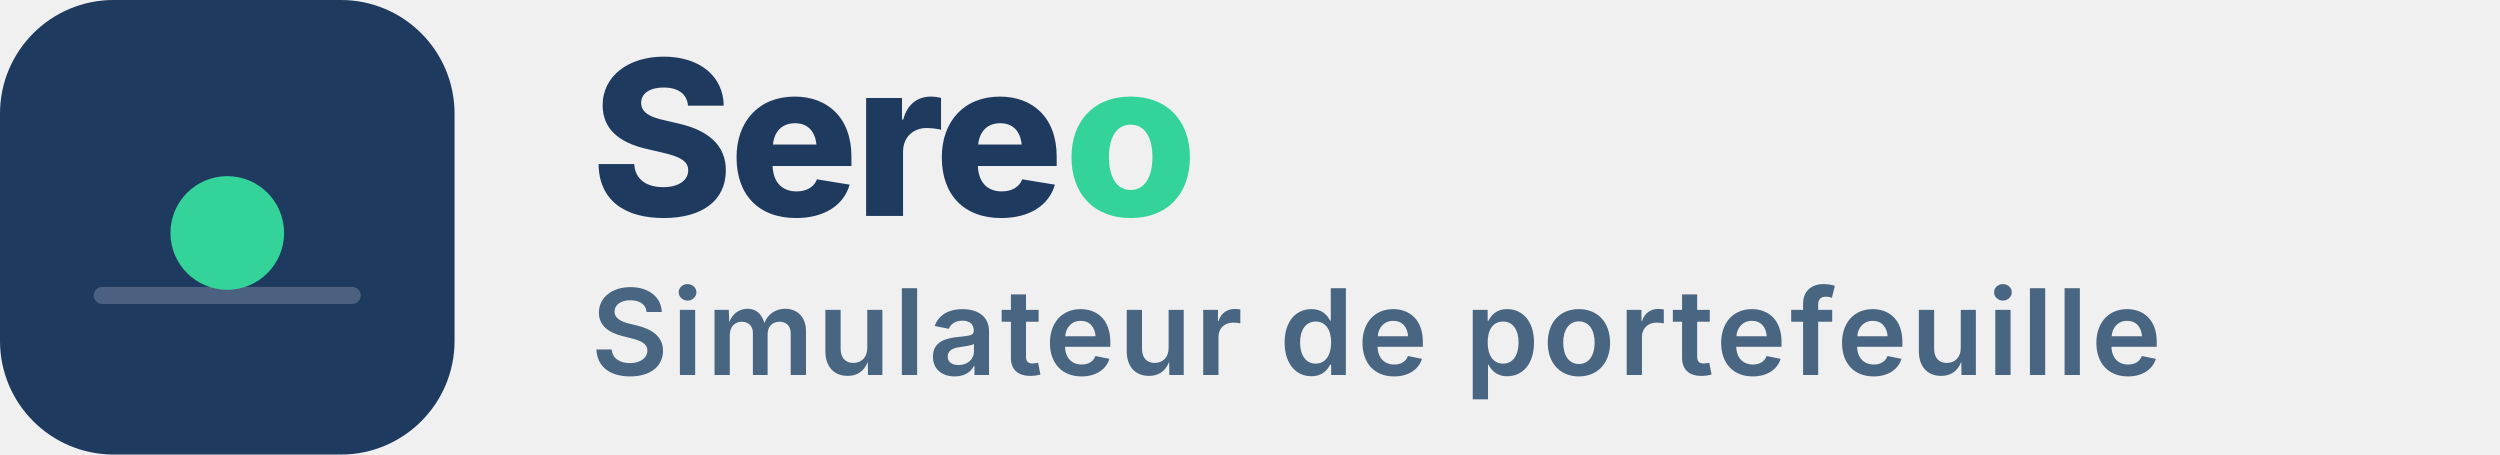
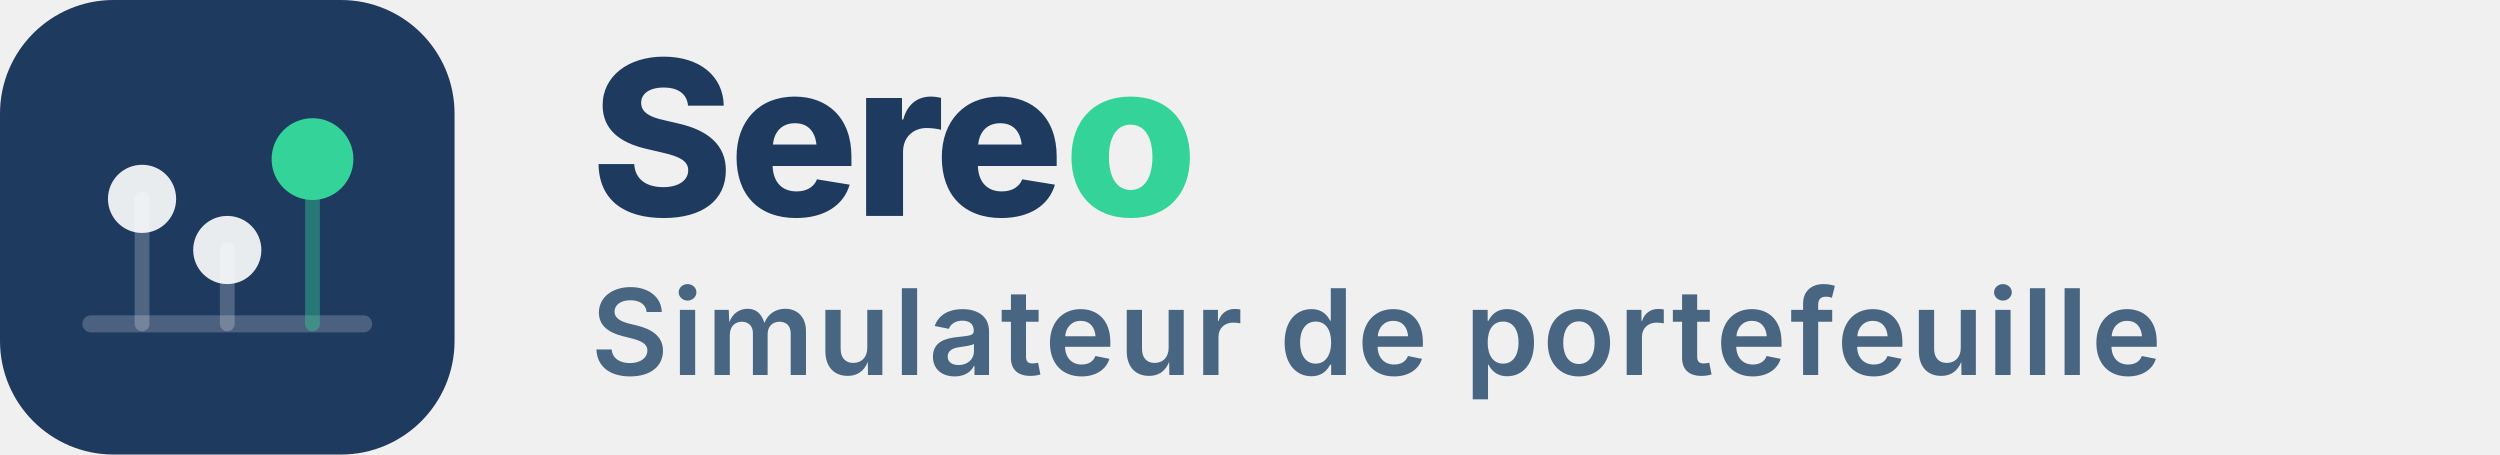
<svg xmlns="http://www.w3.org/2000/svg" viewBox="0 0 220 40" role="img" aria-label="Sereo — Simulateur de portefeuille">
  <rect width="40" height="40" rx="10" fill="#1e3a5f" />
-   <line x1="9" y1="26" x2="31" y2="26" stroke="#ffffff" stroke-opacity="0.2" stroke-width="1.5" stroke-linecap="round" />
-   <circle cx="20" cy="20.5" r="5" fill="#34d399" />
+   <line x1="8" y1="28.5" x2="32" y2="28.5" stroke="#ffffff" stroke-opacity="0.2" stroke-width="1.5" stroke-linecap="round" />
+   <line x1="12.5" y1="17.5" x2="12.5" y2="28.5" stroke="#ffffff" stroke-opacity="0.22" stroke-width="1.3" stroke-linecap="round" />
+   <line x1="20" y1="22" x2="20" y2="28.5" stroke="#ffffff" stroke-opacity="0.22" stroke-width="1.3" stroke-linecap="round" />
+   <line x1="27.5" y1="14" x2="27.5" y2="28.5" stroke="#34d399" stroke-opacity="0.4" stroke-width="1.3" stroke-linecap="round" />
+   <circle cx="12.5" cy="17.5" r="3" fill="#ffffff" fill-opacity="0.9" />
+   <circle cx="20" cy="22" r="3" fill="#ffffff" fill-opacity="0.9" />
+   <circle cx="27.5" cy="14" r="3.6" fill="#34d399" />
  <text x="52" y="19" font-family="Inter, system-ui, sans-serif" font-size="19" font-weight="800" letter-spacing="-0.4" fill="#1e3a5f">Sere<tspan fill="#34d399">o</tspan>
  </text>
  <text x="52" y="33" font-family="Inter, system-ui, sans-serif" font-size="10.5" font-weight="600" letter-spacing="0.3" fill="#486581">Simulateur de portefeuille</text>
</svg>
